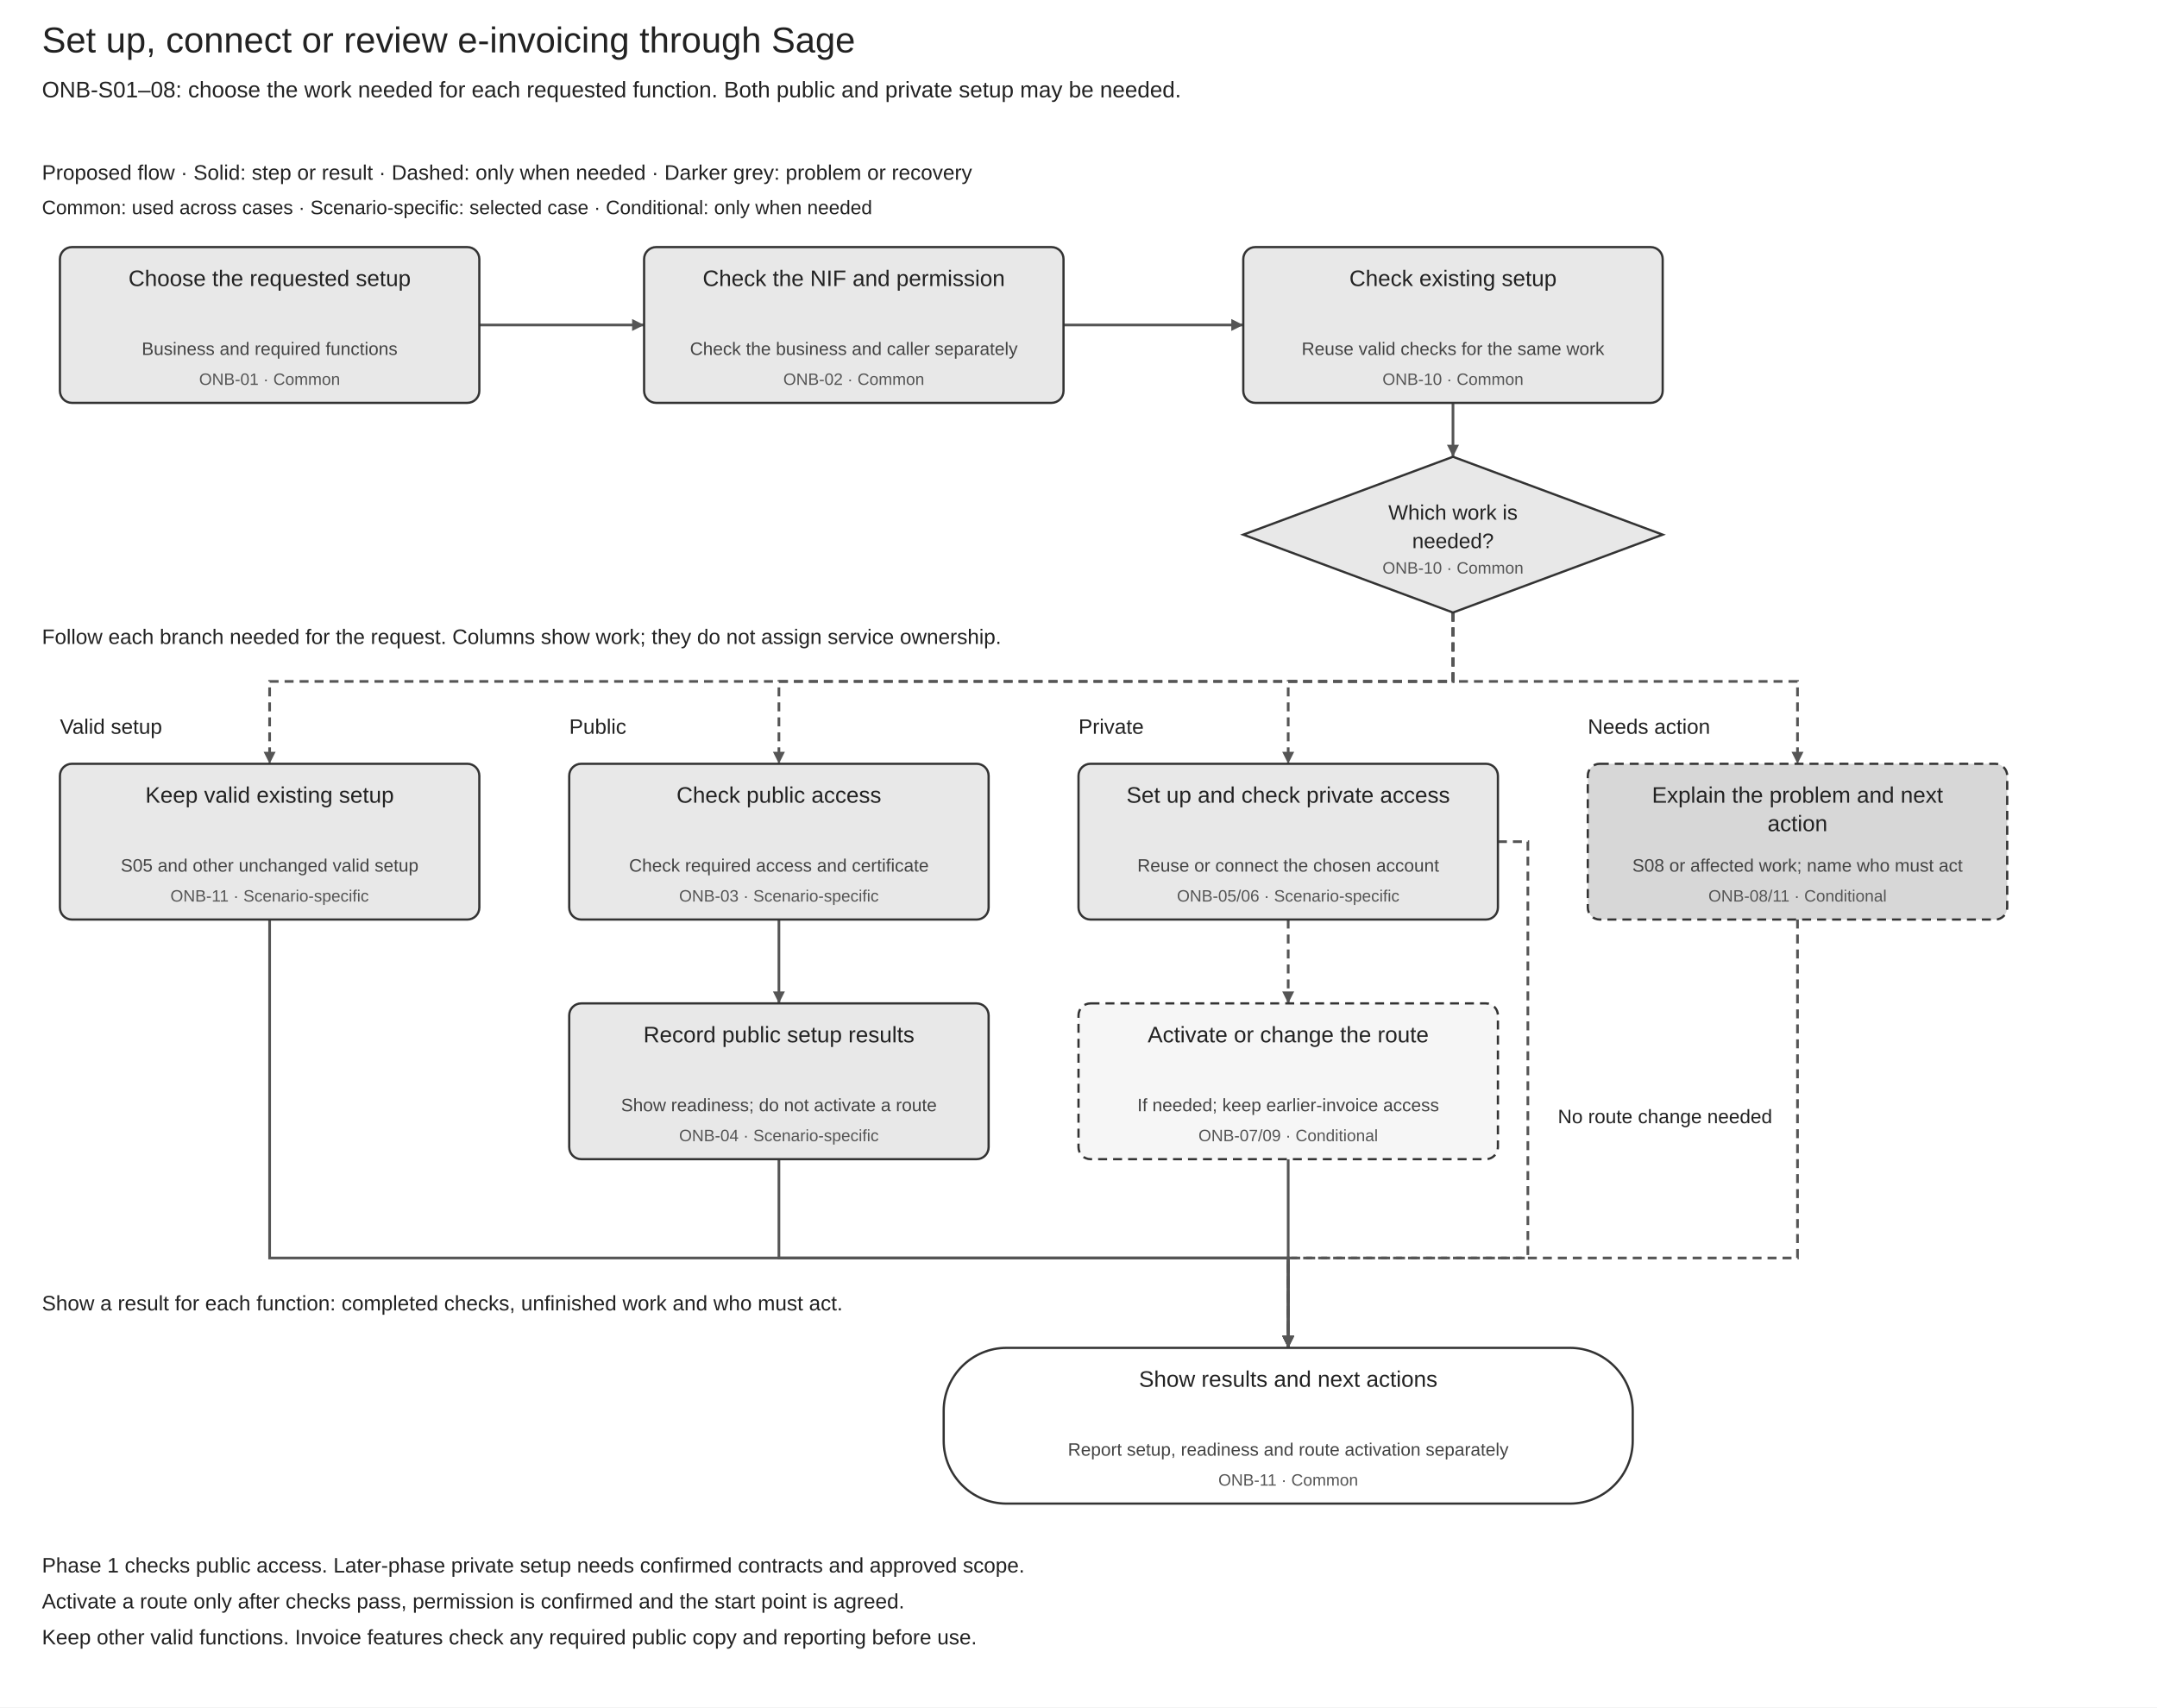
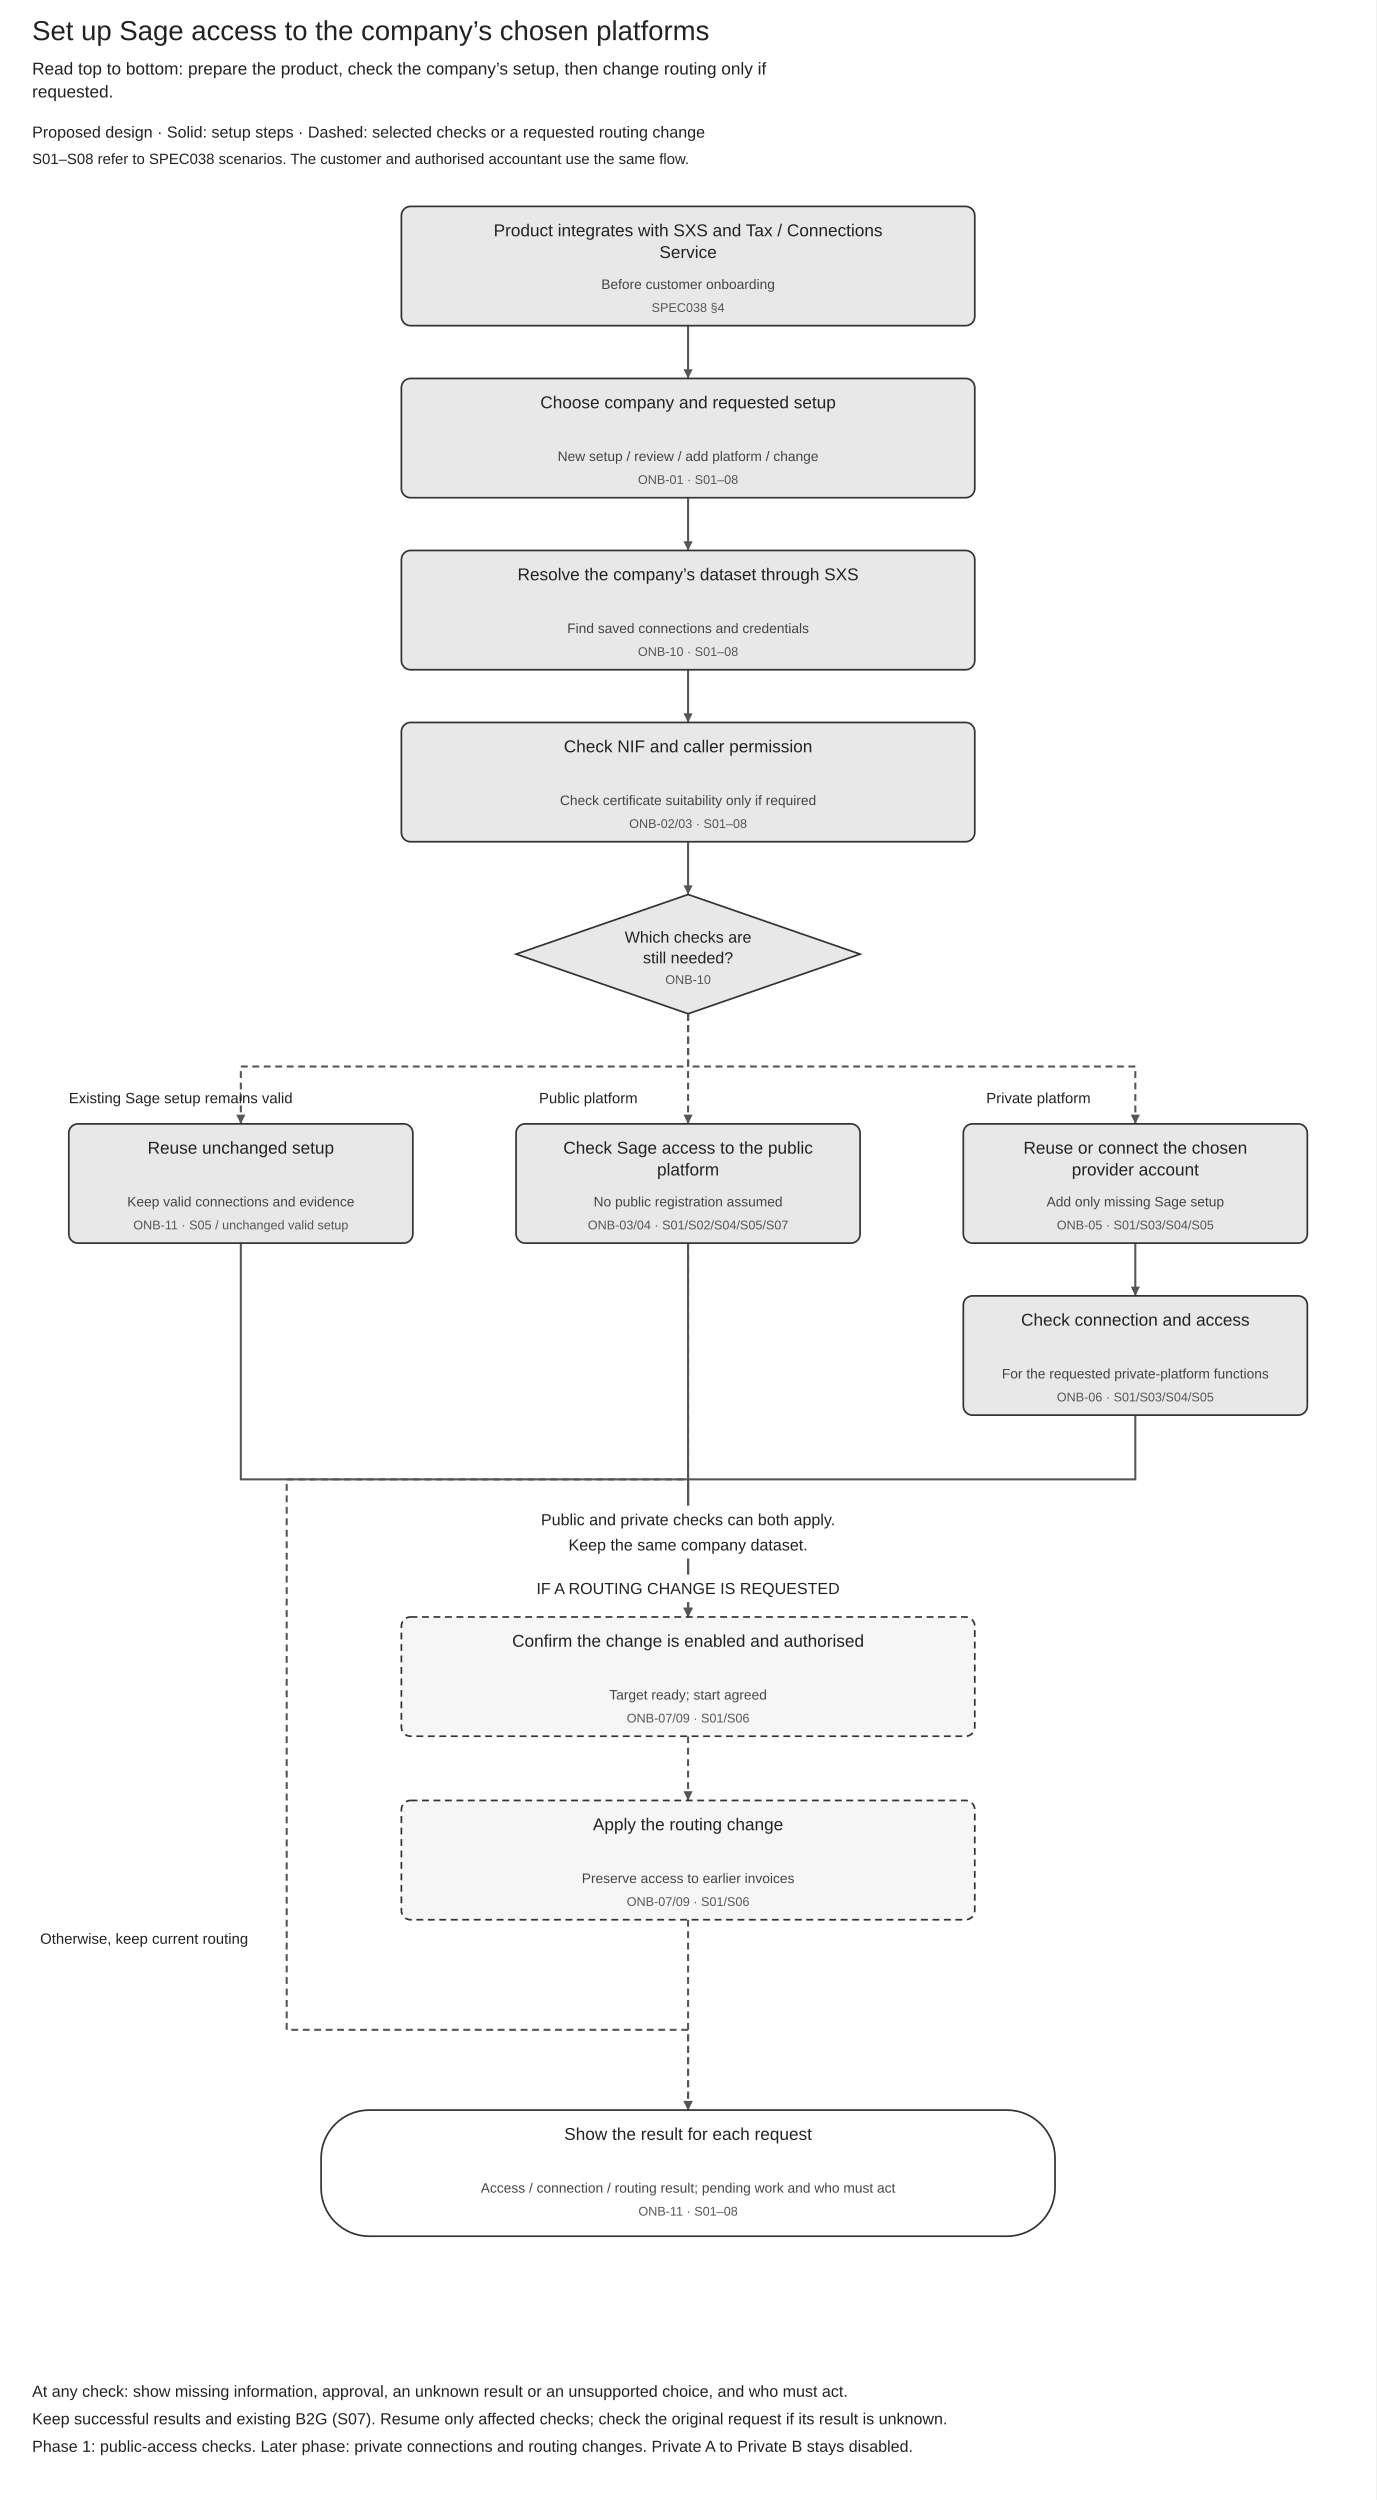
- <svg xmlns="http://www.w3.org/2000/svg" width="1440" height="1140" viewBox="0 0 1440 1140" role="img" aria-label="Set up, connect or review e-invoicing through Sage">
-   <rect width="1440" height="1140" fill="white" />
-   <text x="28" y="35" font-family="Arial, sans-serif" font-size="24" text-anchor="start" fill="#222222">Set up, connect or review e-invoicing through Sage</text>
-   <text x="28" y="65" font-family="Arial, sans-serif" font-size="15" text-anchor="start" fill="#222222">ONB-S01–08: choose the work needed for each requested function. Both public and private setup may be needed.</text>
-   <text x="28" y="120" font-family="Arial, sans-serif" font-size="14" text-anchor="start" fill="#222222">Proposed flow · Solid: step or result · Dashed: only when needed · Darker grey: problem or recovery</text>
-   <text x="28" y="143" font-family="Arial, sans-serif" font-size="13" text-anchor="start" fill="#222222">Common: used across cases · Scenario-specific: selected case · Conditional: only when needed</text>
-   <path d="M 320,217 L 430,217" fill="none" stroke="#555555" stroke-width="1.8" />
-   <path d="M 430,217.0 L 422.0,213.0 L 422.0,221.0 Z" fill="#555555" />
-   <path d="M 710,217 L 830,217" fill="none" stroke="#555555" stroke-width="1.8" />
-   <path d="M 830,217.0 L 822.0,213.0 L 822.0,221.0 Z" fill="#555555" />
-   <path d="M 970,269 L 970,305" fill="none" stroke="#555555" stroke-width="1.8" />
-   <path d="M 970.0,305 L 974.0,297.0 L 966.0,297.0 Z" fill="#555555" />
-   <path d="M 970,409 L 970,455 L 180,455 L 180,510" fill="none" stroke="#555555" stroke-width="1.8" stroke-dasharray="6 4" />
-   <path d="M 180,510 L 184.0,502.0 L 176.0,502.0 Z" fill="#555555" />
-   <path d="M 970,409 L 970,455 L 520,455 L 520,510" fill="none" stroke="#555555" stroke-width="1.8" stroke-dasharray="6 4" />
-   <path d="M 520,510 L 524.0,502.0 L 516.0,502.0 Z" fill="#555555" />
-   <path d="M 970,409 L 970,455 L 860,455 L 860,510" fill="none" stroke="#555555" stroke-width="1.8" stroke-dasharray="6 4" />
-   <path d="M 860,510 L 864.0,502.0 L 856.0,502.0 Z" fill="#555555" />
-   <path d="M 970,409 L 970,455 L 1200,455 L 1200,510" fill="none" stroke="#555555" stroke-width="1.8" stroke-dasharray="6 4" />
-   <path d="M 1200,510 L 1204.0,502.0 L 1196.0,502.0 Z" fill="#555555" />
-   <path d="M 520,614 L 520,670" fill="none" stroke="#555555" stroke-width="1.8" />
-   <path d="M 520.0,670 L 524.0,662.0 L 516.0,662.0 Z" fill="#555555" />
-   <path d="M 860,614 L 860,670" fill="none" stroke="#555555" stroke-width="1.8" stroke-dasharray="6 4" />
-   <path d="M 860.0,670 L 864.0,662.0 L 856.0,662.0 Z" fill="#555555" />
-   <path d="M 1000,562 L 1020,562 L 1020,840 L 860,840 L 860,900" fill="none" stroke="#555555" stroke-width="1.8" stroke-dasharray="6 4" />
-   <path d="M 860,900 L 864.0,892.0 L 856.0,892.0 Z" fill="#555555" />
-   <path d="M 180,614 L 180,840 L 860,840 L 860,900" fill="none" stroke="#555555" stroke-width="1.8" />
-   <path d="M 860,900 L 864.0,892.0 L 856.0,892.0 Z" fill="#555555" />
-   <path d="M 520,774 L 520,840 L 860,840 L 860,900" fill="none" stroke="#555555" stroke-width="1.8" />
-   <path d="M 860,900 L 864.0,892.0 L 856.0,892.0 Z" fill="#555555" />
-   <path d="M 860,774 L 860,900" fill="none" stroke="#555555" stroke-width="1.8" />
-   <path d="M 860,900 L 864.0,892.0 L 856.0,892.0 Z" fill="#555555" />
-   <path d="M 1200,614 L 1200,840 L 860,840 L 860,900" fill="none" stroke="#555555" stroke-width="1.8" stroke-dasharray="6 4" />
-   <path d="M 860,900 L 864.0,892.0 L 856.0,892.0 Z" fill="#555555" />
-   <a href="../../specs/onboarding-and-connectivity/SPEC-SEI-038-customer-onboarding-and-connectivity-logical-feature-specification.md#61-onb-01-capture-requested-functions" aria-label="ONB-01 Choose the requested setup">
-     <rect x="40" y="165" width="280" height="104" rx="8" fill="#e8e8e8" stroke="#333333" stroke-width="1.5" />
-     <text x="180.0" y="237" font-family="Arial, sans-serif" font-size="12" text-anchor="middle" fill="#444444">Business and required functions</text>
-     <text x="180.0" y="257" font-family="Arial, sans-serif" font-size="11" text-anchor="middle" fill="#555555">ONB-01 · Common</text>
-     <text x="180.0" y="191.0" font-family="Arial, sans-serif" font-size="15" text-anchor="middle" fill="#222222">Choose the requested setup</text>
+ <svg xmlns="http://www.w3.org/2000/svg" width="1200" height="2180" viewBox="0 0 1200 2180" role="img" aria-label="Set up Sage access to the company’s chosen platforms">
+   <rect width="1200" height="2180" fill="white" />
+   <text x="28" y="35" font-family="Arial, sans-serif" font-size="24" text-anchor="start" fill="#222222">Set up Sage access to the company’s chosen platforms</text>
+   <text x="28" y="65" font-family="Arial, sans-serif" font-size="15" text-anchor="start" fill="#222222">Read top to bottom: prepare the product, check the company’s setup, then change routing only if</text>
+   <text x="28" y="85" font-family="Arial, sans-serif" font-size="15" text-anchor="start" fill="#222222">requested.</text>
+   <text x="28" y="120" font-family="Arial, sans-serif" font-size="14" text-anchor="start" fill="#222222">Proposed design · Solid: setup steps · Dashed: selected checks or a requested routing change</text>
+   <text x="28" y="143" font-family="Arial, sans-serif" font-size="13" text-anchor="start" fill="#222222">S01–S08 refer to SPEC038 scenarios. The customer and authorised accountant use the same flow.</text>
+   <path d="M 600,284 L 600,330" fill="none" stroke="#555555" stroke-width="1.8" />
+   <path d="M 600.0,330 L 604.0,322.0 L 596.0,322.0 Z" fill="#555555" />
+   <path d="M 600,434 L 600,480" fill="none" stroke="#555555" stroke-width="1.8" />
+   <path d="M 600.0,480 L 604.0,472.0 L 596.0,472.0 Z" fill="#555555" />
+   <path d="M 600,584 L 600,630" fill="none" stroke="#555555" stroke-width="1.8" />
+   <path d="M 600.0,630 L 604.0,622.0 L 596.0,622.0 Z" fill="#555555" />
+   <path d="M 600,734 L 600,780" fill="none" stroke="#555555" stroke-width="1.8" />
+   <path d="M 600,780 L 604.0,772.0 L 596.0,772.0 Z" fill="#555555" />
+   <path d="M 600,884 L 600,930 L 210,930 L 210,980" fill="none" stroke="#555555" stroke-width="1.8" stroke-dasharray="6 4" />
+   <path d="M 210,980 L 214.0,972.0 L 206.0,972.0 Z" fill="#555555" />
+   <path d="M 600,884 L 600,980" fill="none" stroke="#555555" stroke-width="1.8" stroke-dasharray="6 4" />
+   <path d="M 600,980 L 604.0,972.0 L 596.0,972.0 Z" fill="#555555" />
+   <path d="M 600,884 L 600,930 L 990,930 L 990,980" fill="none" stroke="#555555" stroke-width="1.8" stroke-dasharray="6 4" />
+   <path d="M 990,980 L 994.0,972.0 L 986.0,972.0 Z" fill="#555555" />
+   <path d="M 990,1084 L 990,1130" fill="none" stroke="#555555" stroke-width="1.8" />
+   <path d="M 990.0,1130 L 994.0,1122.0 L 986.0,1122.0 Z" fill="#555555" />
+   <path d="M 210,1084 L 210,1290 L 600,1290 L 600,1410" fill="none" stroke="#555555" stroke-width="1.8" />
+   <path d="M 600,1410 L 604.0,1402.0 L 596.0,1402.0 Z" fill="#555555" />
+   <path d="M 600,1084 L 600,1410" fill="none" stroke="#555555" stroke-width="1.8" />
+   <path d="M 600,1410 L 604.0,1402.0 L 596.0,1402.0 Z" fill="#555555" />
+   <path d="M 990,1234 L 990,1290 L 600,1290 L 600,1410" fill="none" stroke="#555555" stroke-width="1.8" />
+   <path d="M 600,1410 L 604.0,1402.0 L 596.0,1402.0 Z" fill="#555555" />
+   <path d="M 600,1514 L 600,1570" fill="none" stroke="#555555" stroke-width="1.8" stroke-dasharray="6 4" />
+   <path d="M 600.0,1570 L 604.0,1562.0 L 596.0,1562.0 Z" fill="#555555" />
+   <path d="M 600,1674 L 600,1840" fill="none" stroke="#555555" stroke-width="1.8" stroke-dasharray="6 4" />
+   <path d="M 600,1840 L 604.0,1832.0 L 596.0,1832.0 Z" fill="#555555" />
+   <path d="M 600,1084 L 600,1290 L 250,1290 L 250,1770 L 600,1770 L 600,1840" fill="none" stroke="#555555" stroke-width="1.8" stroke-dasharray="6 4" />
+   <path d="M 600,1840 L 604.0,1832.0 L 596.0,1832.0 Z" fill="#555555" />
+   <a href="../../specs/onboarding-and-connectivity/SPEC-SEI-038-customer-onboarding-and-connectivity-logical-feature-specification.md#4-feature-wide-functional-requirements-and-rules" aria-label="SPEC038 §4 Product integrates with SXS and Tax / Connections Service">
+     <rect x="350" y="180" width="500" height="104" rx="8" fill="#e8e8e8" stroke="#333333" stroke-width="1.5" />
+     <text x="600.0" y="206" font-family="Arial, sans-serif" font-size="15" text-anchor="middle" fill="#222222">Product integrates with SXS and Tax / Connections</text>
+     <text x="600.0" y="225" font-family="Arial, sans-serif" font-size="15" text-anchor="middle" fill="#222222">Service</text>
+     <text x="600.0" y="252" font-family="Arial, sans-serif" font-size="12" text-anchor="middle" fill="#444444">Before customer onboarding</text>
+     <text x="600.0" y="272" font-family="Arial, sans-serif" font-size="11" text-anchor="middle" fill="#555555">SPEC038 §4</text>
  </a>
-   <a href="../../specs/onboarding-and-connectivity/SPEC-SEI-038-customer-onboarding-and-connectivity-logical-feature-specification.md#62-onb-02-check-business-identity-and-authority" aria-label="ONB-02 Check the NIF and permission">
-     <rect x="430" y="165" width="280" height="104" rx="8" fill="#e8e8e8" stroke="#333333" stroke-width="1.5" />
-     <text x="570.0" y="237" font-family="Arial, sans-serif" font-size="12" text-anchor="middle" fill="#444444">Check the business and caller separately</text>
-     <text x="570.0" y="257" font-family="Arial, sans-serif" font-size="11" text-anchor="middle" fill="#555555">ONB-02 · Common</text>
-     <text x="570.0" y="191.0" font-family="Arial, sans-serif" font-size="15" text-anchor="middle" fill="#222222">Check the NIF and permission</text>
+   <a href="../../specs/onboarding-and-connectivity/SPEC-SEI-038-customer-onboarding-and-connectivity-logical-feature-specification.md#61-onb-01-capture-requested-functions" aria-label="ONB-01 Choose company and requested setup">
+     <rect x="350" y="330" width="500" height="104" rx="8" fill="#e8e8e8" stroke="#333333" stroke-width="1.5" />
+     <text x="600.0" y="356" font-family="Arial, sans-serif" font-size="15" text-anchor="middle" fill="#222222">Choose company and requested setup</text>
+     <text x="600.0" y="402" font-family="Arial, sans-serif" font-size="12" text-anchor="middle" fill="#444444">New setup / review / add platform / change</text>
+     <text x="600.0" y="422" font-family="Arial, sans-serif" font-size="11" text-anchor="middle" fill="#555555">ONB-01 · S01–08</text>
  </a>
-   <a href="../../specs/onboarding-and-connectivity/SPEC-SEI-038-customer-onboarding-and-connectivity-logical-feature-specification.md#64-onb-10-assess-current-setup" aria-label="ONB-10 Check existing setup">
-     <rect x="830" y="165" width="280" height="104" rx="8" fill="#e8e8e8" stroke="#333333" stroke-width="1.5" />
-     <text x="970.0" y="237" font-family="Arial, sans-serif" font-size="12" text-anchor="middle" fill="#444444">Reuse valid checks for the same work</text>
-     <text x="970.0" y="257" font-family="Arial, sans-serif" font-size="11" text-anchor="middle" fill="#555555">ONB-10 · Common</text>
-     <text x="970.0" y="191.0" font-family="Arial, sans-serif" font-size="15" text-anchor="middle" fill="#222222">Check existing setup</text>
+   <a href="../../specs/onboarding-and-connectivity/SPEC-SEI-038-customer-onboarding-and-connectivity-logical-feature-specification.md#64-onb-10-assess-current-setup" aria-label="ONB-10 Resolve the company’s dataset through SXS">
+     <rect x="350" y="480" width="500" height="104" rx="8" fill="#e8e8e8" stroke="#333333" stroke-width="1.5" />
+     <text x="600.0" y="506" font-family="Arial, sans-serif" font-size="15" text-anchor="middle" fill="#222222">Resolve the company’s dataset through SXS</text>
+     <text x="600.0" y="552" font-family="Arial, sans-serif" font-size="12" text-anchor="middle" fill="#444444">Find saved connections and credentials</text>
+     <text x="600.0" y="572" font-family="Arial, sans-serif" font-size="11" text-anchor="middle" fill="#555555">ONB-10 · S01–08</text>
  </a>
-   <a href="../../specs/onboarding-and-connectivity/SPEC-SEI-038-customer-onboarding-and-connectivity-logical-feature-specification.md#64-onb-10-assess-current-setup" aria-label="ONB-10 Which work is needed?">
-     <path d="M 970.0,305 L 1110,357.0 L 970.0,409 L 830,357.0 Z" fill="#e8e8e8" stroke="#333333" stroke-width="1.5" />
-     <text x="970.0" y="383" font-family="Arial, sans-serif" font-size="11" text-anchor="middle" fill="#555555">ONB-10 · Common</text>
-     <text x="970.0" y="347.0" font-family="Arial, sans-serif" font-size="14" text-anchor="middle" fill="#222222">Which work is</text>
-     <text x="970.0" y="366.0" font-family="Arial, sans-serif" font-size="14" text-anchor="middle" fill="#222222">needed?</text>
+   <a href="../../specs/onboarding-and-connectivity/SPEC-SEI-038-customer-onboarding-and-connectivity-logical-feature-specification.md#62-onb-02-check-business-identity-and-authority" aria-label="ONB-02/03 Check NIF and caller permission">
+     <rect x="350" y="630" width="500" height="104" rx="8" fill="#e8e8e8" stroke="#333333" stroke-width="1.5" />
+     <text x="600.0" y="656" font-family="Arial, sans-serif" font-size="15" text-anchor="middle" fill="#222222">Check NIF and caller permission</text>
+     <text x="600.0" y="702" font-family="Arial, sans-serif" font-size="12" text-anchor="middle" fill="#444444">Check certificate suitability only if required</text>
+     <text x="600.0" y="722" font-family="Arial, sans-serif" font-size="11" text-anchor="middle" fill="#555555">ONB-02/03 · S01–08</text>
  </a>
-   <a href="../../specs/onboarding-and-connectivity/SPEC-SEI-038-customer-onboarding-and-connectivity-logical-feature-specification.md#612-onb-11-return-results-and-required-actions" aria-label="ONB-11 Keep valid existing setup">
-     <rect x="40" y="510" width="280" height="104" rx="8" fill="#e8e8e8" stroke="#333333" stroke-width="1.5" />
-     <text x="180.0" y="582" font-family="Arial, sans-serif" font-size="12" text-anchor="middle" fill="#444444">S05 and other unchanged valid setup</text>
-     <text x="180.0" y="602" font-family="Arial, sans-serif" font-size="11" text-anchor="middle" fill="#555555">ONB-11 · Scenario-specific</text>
-     <text x="180.0" y="536.0" font-family="Arial, sans-serif" font-size="15" text-anchor="middle" fill="#222222">Keep valid existing setup</text>
+   <a href="../../specs/onboarding-and-connectivity/SPEC-SEI-038-customer-onboarding-and-connectivity-logical-feature-specification.md#64-onb-10-assess-current-setup" aria-label="ONB-10 Which checks are still needed?">
+     <path d="M 600.0,780 L 750,832.0 L 600.0,884 L 450,832.0 Z" fill="#e8e8e8" stroke="#333333" stroke-width="1.5" />
+     <text x="600.0" y="822" font-family="Arial, sans-serif" font-size="14" text-anchor="middle" fill="#222222">Which checks are</text>
+     <text x="600.0" y="840" font-family="Arial, sans-serif" font-size="14" text-anchor="middle" fill="#222222">still needed?</text>
+     <text x="600.0" y="858" font-family="Arial, sans-serif" font-size="11" text-anchor="middle" fill="#555555">ONB-10</text>
  </a>
-   <a href="../../specs/onboarding-and-connectivity/SPEC-SEI-038-customer-onboarding-and-connectivity-logical-feature-specification.md#65-onb-03-assess-prerequisites" aria-label="ONB-03 Check public access">
-     <rect x="380" y="510" width="280" height="104" rx="8" fill="#e8e8e8" stroke="#333333" stroke-width="1.5" />
-     <text x="520.0" y="582" font-family="Arial, sans-serif" font-size="12" text-anchor="middle" fill="#444444">Check required access and certificate</text>
-     <text x="520.0" y="602" font-family="Arial, sans-serif" font-size="11" text-anchor="middle" fill="#555555">ONB-03 · Scenario-specific</text>
-     <text x="520.0" y="536.0" font-family="Arial, sans-serif" font-size="15" text-anchor="middle" fill="#222222">Check public access</text>
+   <a href="../../specs/onboarding-and-connectivity/SPEC-SEI-038-customer-onboarding-and-connectivity-logical-feature-specification.md#612-onb-11-return-results-and-required-actions" aria-label="ONB-11 Reuse unchanged setup">
+     <rect x="60" y="980" width="300" height="104" rx="8" fill="#e8e8e8" stroke="#333333" stroke-width="1.5" />
+     <text x="210.0" y="1006" font-family="Arial, sans-serif" font-size="15" text-anchor="middle" fill="#222222">Reuse unchanged setup</text>
+     <text x="210.0" y="1052" font-family="Arial, sans-serif" font-size="12" text-anchor="middle" fill="#444444">Keep valid connections and evidence</text>
+     <text x="210.0" y="1072" font-family="Arial, sans-serif" font-size="11" text-anchor="middle" fill="#555555">ONB-11 · S05 / unchanged valid setup</text>
  </a>
-   <a href="../../specs/onboarding-and-connectivity/SPEC-SEI-038-customer-onboarding-and-connectivity-logical-feature-specification.md#66-onb-04-publish-public-readiness" aria-label="ONB-04 Record public setup results">
-     <rect x="380" y="670" width="280" height="104" rx="8" fill="#e8e8e8" stroke="#333333" stroke-width="1.5" />
-     <text x="520.0" y="742" font-family="Arial, sans-serif" font-size="12" text-anchor="middle" fill="#444444">Show readiness; do not activate a route</text>
-     <text x="520.0" y="762" font-family="Arial, sans-serif" font-size="11" text-anchor="middle" fill="#555555">ONB-04 · Scenario-specific</text>
-     <text x="520.0" y="696.0" font-family="Arial, sans-serif" font-size="15" text-anchor="middle" fill="#222222">Record public setup results</text>
+   <a href="../../specs/onboarding-and-connectivity/SPEC-SEI-038-customer-onboarding-and-connectivity-logical-feature-specification.md#65-onb-03-assess-prerequisites" aria-label="ONB-03/04 Check Sage access to the public platform">
+     <rect x="450" y="980" width="300" height="104" rx="8" fill="#e8e8e8" stroke="#333333" stroke-width="1.5" />
+     <text x="600.0" y="1006" font-family="Arial, sans-serif" font-size="15" text-anchor="middle" fill="#222222">Check Sage access to the public</text>
+     <text x="600.0" y="1025" font-family="Arial, sans-serif" font-size="15" text-anchor="middle" fill="#222222">platform</text>
+     <text x="600.0" y="1052" font-family="Arial, sans-serif" font-size="12" text-anchor="middle" fill="#444444">No public registration assumed</text>
+     <text x="600.0" y="1072" font-family="Arial, sans-serif" font-size="11" text-anchor="middle" fill="#555555">ONB-03/04 · S01/S02/S04/S05/S07</text>
  </a>
-   <a href="../../specs/onboarding-and-connectivity/SPEC-SEI-038-customer-onboarding-and-connectivity-logical-feature-specification.md#67-onb-05-configure-private-choice" aria-label="ONB-05/06 Set up and check private access">
-     <rect x="720" y="510" width="280" height="104" rx="8" fill="#e8e8e8" stroke="#333333" stroke-width="1.5" />
-     <text x="860.0" y="582" font-family="Arial, sans-serif" font-size="12" text-anchor="middle" fill="#444444">Reuse or connect the chosen account</text>
-     <text x="860.0" y="602" font-family="Arial, sans-serif" font-size="11" text-anchor="middle" fill="#555555">ONB-05/06 · Scenario-specific</text>
-     <text x="860.0" y="536.0" font-family="Arial, sans-serif" font-size="15" text-anchor="middle" fill="#222222">Set up and check private access</text>
+   <a href="../../specs/onboarding-and-connectivity/SPEC-SEI-038-customer-onboarding-and-connectivity-logical-feature-specification.md#67-onb-05-configure-private-choice" aria-label="ONB-05 Reuse or connect the chosen provider account">
+     <rect x="840" y="980" width="300" height="104" rx="8" fill="#e8e8e8" stroke="#333333" stroke-width="1.5" />
+     <text x="990.0" y="1006" font-family="Arial, sans-serif" font-size="15" text-anchor="middle" fill="#222222">Reuse or connect the chosen</text>
+     <text x="990.0" y="1025" font-family="Arial, sans-serif" font-size="15" text-anchor="middle" fill="#222222">provider account</text>
+     <text x="990.0" y="1052" font-family="Arial, sans-serif" font-size="12" text-anchor="middle" fill="#444444">Add only missing Sage setup</text>
+     <text x="990.0" y="1072" font-family="Arial, sans-serif" font-size="11" text-anchor="middle" fill="#555555">ONB-05 · S01/S03/S04/S05</text>
  </a>
-   <a href="../../specs/onboarding-and-connectivity/SPEC-SEI-038-customer-onboarding-and-connectivity-logical-feature-specification.md#69-onb-07-cut-over-new-traffic" aria-label="ONB-07/09 Activate or change the route">
-     <rect x="720" y="670" width="280" height="104" rx="8" fill="#f6f6f6" stroke="#333333" stroke-width="1.5" stroke-dasharray="6 4" />
-     <text x="860.0" y="742" font-family="Arial, sans-serif" font-size="12" text-anchor="middle" fill="#444444">If needed; keep earlier-invoice access</text>
-     <text x="860.0" y="762" font-family="Arial, sans-serif" font-size="11" text-anchor="middle" fill="#555555">ONB-07/09 · Conditional</text>
-     <text x="860.0" y="696.0" font-family="Arial, sans-serif" font-size="15" text-anchor="middle" fill="#222222">Activate or change the route</text>
+   <a href="../../specs/onboarding-and-connectivity/SPEC-SEI-038-customer-onboarding-and-connectivity-logical-feature-specification.md#68-onb-06-prove-private-readiness" aria-label="ONB-06 Check connection and access">
+     <rect x="840" y="1130" width="300" height="104" rx="8" fill="#e8e8e8" stroke="#333333" stroke-width="1.5" />
+     <text x="990.0" y="1156" font-family="Arial, sans-serif" font-size="15" text-anchor="middle" fill="#222222">Check connection and access</text>
+     <text x="990.0" y="1202" font-family="Arial, sans-serif" font-size="12" text-anchor="middle" fill="#444444">For the requested private-platform functions</text>
+     <text x="990.0" y="1222" font-family="Arial, sans-serif" font-size="11" text-anchor="middle" fill="#555555">ONB-06 · S01/S03/S04/S05</text>
  </a>
-   <a href="../../specs/onboarding-and-connectivity/SPEC-SEI-038-customer-onboarding-and-connectivity-logical-feature-specification.md#610-onb-08-reconcile-and-recover" aria-label="ONB-08/11 Explain the problem and next action">
-     <rect x="1060" y="510" width="280" height="104" rx="8" fill="#d7d7d7" stroke="#333333" stroke-width="1.5" stroke-dasharray="6 4" />
-     <text x="1200.0" y="582" font-family="Arial, sans-serif" font-size="12" text-anchor="middle" fill="#444444">S08 or affected work; name who must act</text>
-     <text x="1200.0" y="602" font-family="Arial, sans-serif" font-size="11" text-anchor="middle" fill="#555555">ONB-08/11 · Conditional</text>
-     <text x="1200.0" y="536.0" font-family="Arial, sans-serif" font-size="15" text-anchor="middle" fill="#222222">Explain the problem and next</text>
-     <text x="1200.0" y="555.0" font-family="Arial, sans-serif" font-size="15" text-anchor="middle" fill="#222222">action</text>
+   <a href="../../specs/onboarding-and-connectivity/SPEC-SEI-038-customer-onboarding-and-connectivity-logical-feature-specification.md#69-onb-07-cut-over-new-traffic" aria-label="ONB-07/09 Confirm the change is enabled and authorised">
+     <rect x="350" y="1410" width="500" height="104" rx="8" fill="#f6f6f6" stroke="#333333" stroke-width="1.5" stroke-dasharray="6 4" />
+     <text x="600.0" y="1436" font-family="Arial, sans-serif" font-size="15" text-anchor="middle" fill="#222222">Confirm the change is enabled and authorised</text>
+     <text x="600.0" y="1482" font-family="Arial, sans-serif" font-size="12" text-anchor="middle" fill="#444444">Target ready; start agreed</text>
+     <text x="600.0" y="1502" font-family="Arial, sans-serif" font-size="11" text-anchor="middle" fill="#555555">ONB-07/09 · S01/S06</text>
  </a>
-   <a href="../../specs/onboarding-and-connectivity/SPEC-SEI-038-customer-onboarding-and-connectivity-logical-feature-specification.md#612-onb-11-return-results-and-required-actions" aria-label="ONB-11 Show results and next actions">
-     <rect x="630" y="900" width="460" height="104" rx="42" fill="#ffffff" stroke="#333333" stroke-width="1.5" />
-     <text x="860.0" y="972" font-family="Arial, sans-serif" font-size="12" text-anchor="middle" fill="#444444">Report setup, readiness and route activation separately</text>
-     <text x="860.0" y="992" font-family="Arial, sans-serif" font-size="11" text-anchor="middle" fill="#555555">ONB-11 · Common</text>
-     <text x="860.0" y="926.0" font-family="Arial, sans-serif" font-size="15" text-anchor="middle" fill="#222222">Show results and next actions</text>
+   <a href="../../specs/onboarding-and-connectivity/SPEC-SEI-038-customer-onboarding-and-connectivity-logical-feature-specification.md#69-onb-07-cut-over-new-traffic" aria-label="ONB-07/09 Apply the routing change">
+     <rect x="350" y="1570" width="500" height="104" rx="8" fill="#f6f6f6" stroke="#333333" stroke-width="1.5" stroke-dasharray="6 4" />
+     <text x="600.0" y="1596" font-family="Arial, sans-serif" font-size="15" text-anchor="middle" fill="#222222">Apply the routing change</text>
+     <text x="600.0" y="1642" font-family="Arial, sans-serif" font-size="12" text-anchor="middle" fill="#444444">Preserve access to earlier invoices</text>
+     <text x="600.0" y="1662" font-family="Arial, sans-serif" font-size="11" text-anchor="middle" fill="#555555">ONB-07/09 · S01/S06</text>
  </a>
-   <text x="1040" y="750" font-family="Arial, sans-serif" font-size="13" text-anchor="start" fill="#222222">No route change needed</text>
-   <text x="28" y="430" font-family="Arial, sans-serif" font-size="14" text-anchor="start" fill="#222222">Follow each branch needed for the request. Columns show work; they do not assign service ownership.</text>
-   <text x="40" y="490" font-family="Arial, sans-serif" font-size="14" text-anchor="start" fill="#222222">Valid setup</text>
-   <text x="380" y="490" font-family="Arial, sans-serif" font-size="14" text-anchor="start" fill="#222222">Public</text>
-   <text x="720" y="490" font-family="Arial, sans-serif" font-size="14" text-anchor="start" fill="#222222">Private</text>
-   <text x="1060" y="490" font-family="Arial, sans-serif" font-size="14" text-anchor="start" fill="#222222">Needs action</text>
-   <text x="28" y="875" font-family="Arial, sans-serif" font-size="14" text-anchor="start" fill="#222222">Show a result for each function: completed checks, unfinished work and who must act.</text>
-   <text x="28" y="1050" font-family="Arial, sans-serif" font-size="14" text-anchor="start" fill="#222222">Phase 1 checks public access. Later-phase private setup needs confirmed contracts and approved scope.</text>
-   <text x="28" y="1074" font-family="Arial, sans-serif" font-size="14" text-anchor="start" fill="#222222">Activate a route only after checks pass, permission is confirmed and the start point is agreed.</text>
-   <text x="28" y="1098" font-family="Arial, sans-serif" font-size="14" text-anchor="start" fill="#222222">Keep other valid functions. Invoice features check any required public copy and reporting before use.</text>
+   <a href="../../specs/onboarding-and-connectivity/SPEC-SEI-038-customer-onboarding-and-connectivity-logical-feature-specification.md#612-onb-11-return-results-and-required-actions" aria-label="ONB-11 Show the result for each request">
+     <rect x="280" y="1840" width="640" height="110" rx="42" fill="#ffffff" stroke="#333333" stroke-width="1.5" />
+     <text x="600.0" y="1866" font-family="Arial, sans-serif" font-size="15" text-anchor="middle" fill="#222222">Show the result for each request</text>
+     <text x="600.0" y="1912" font-family="Arial, sans-serif" font-size="12" text-anchor="middle" fill="#444444">Access / connection / routing result; pending work and who must act</text>
+     <text x="600.0" y="1932" font-family="Arial, sans-serif" font-size="11" text-anchor="middle" fill="#555555">ONB-11 · S01–08</text>
+   </a>
+   <text x="60" y="962" font-family="Arial, sans-serif" font-size="13" text-anchor="start" fill="#222222">Existing Sage setup remains valid</text>
+   <text x="470" y="962" font-family="Arial, sans-serif" font-size="13" text-anchor="start" fill="#222222">Public platform</text>
+   <text x="860" y="962" font-family="Arial, sans-serif" font-size="13" text-anchor="start" fill="#222222">Private platform</text>
+   <text x="35" y="1695" font-family="Arial, sans-serif" font-size="13" text-anchor="start" fill="#222222">Otherwise, keep current routing</text>
+   <rect x="300" y="1313.0" width="600" height="24" fill="white" />
+   <text x="600" y="1330" font-family="Arial, sans-serif" font-size="14" text-anchor="middle" fill="#222222">Public and private checks can both apply.</text>
+   <rect x="300" y="1335.0" width="600" height="24" fill="white" />
+   <text x="600" y="1352" font-family="Arial, sans-serif" font-size="14" text-anchor="middle" fill="#222222">Keep the same company dataset.</text>
+   <rect x="300" y="1373.0" width="600" height="24" fill="white" />
+   <text x="600" y="1390" font-family="Arial, sans-serif" font-size="14" text-anchor="middle" fill="#222222">IF A ROUTING CHANGE IS REQUESTED</text>
+   <text x="28" y="2090" font-family="Arial, sans-serif" font-size="14" text-anchor="start" fill="#222222">At any check: show missing information, approval, an unknown result or an unsupported choice, and who must act.</text>
+   <text x="28" y="2114" font-family="Arial, sans-serif" font-size="14" text-anchor="start" fill="#222222">Keep successful results and existing B2G (S07). Resume only affected checks; check the original request if its result is unknown.</text>
+   <text x="28" y="2138" font-family="Arial, sans-serif" font-size="14" text-anchor="start" fill="#222222">Phase 1: public-access checks. Later phase: private connections and routing changes. Private A to Private B stays disabled.</text>
</svg>
